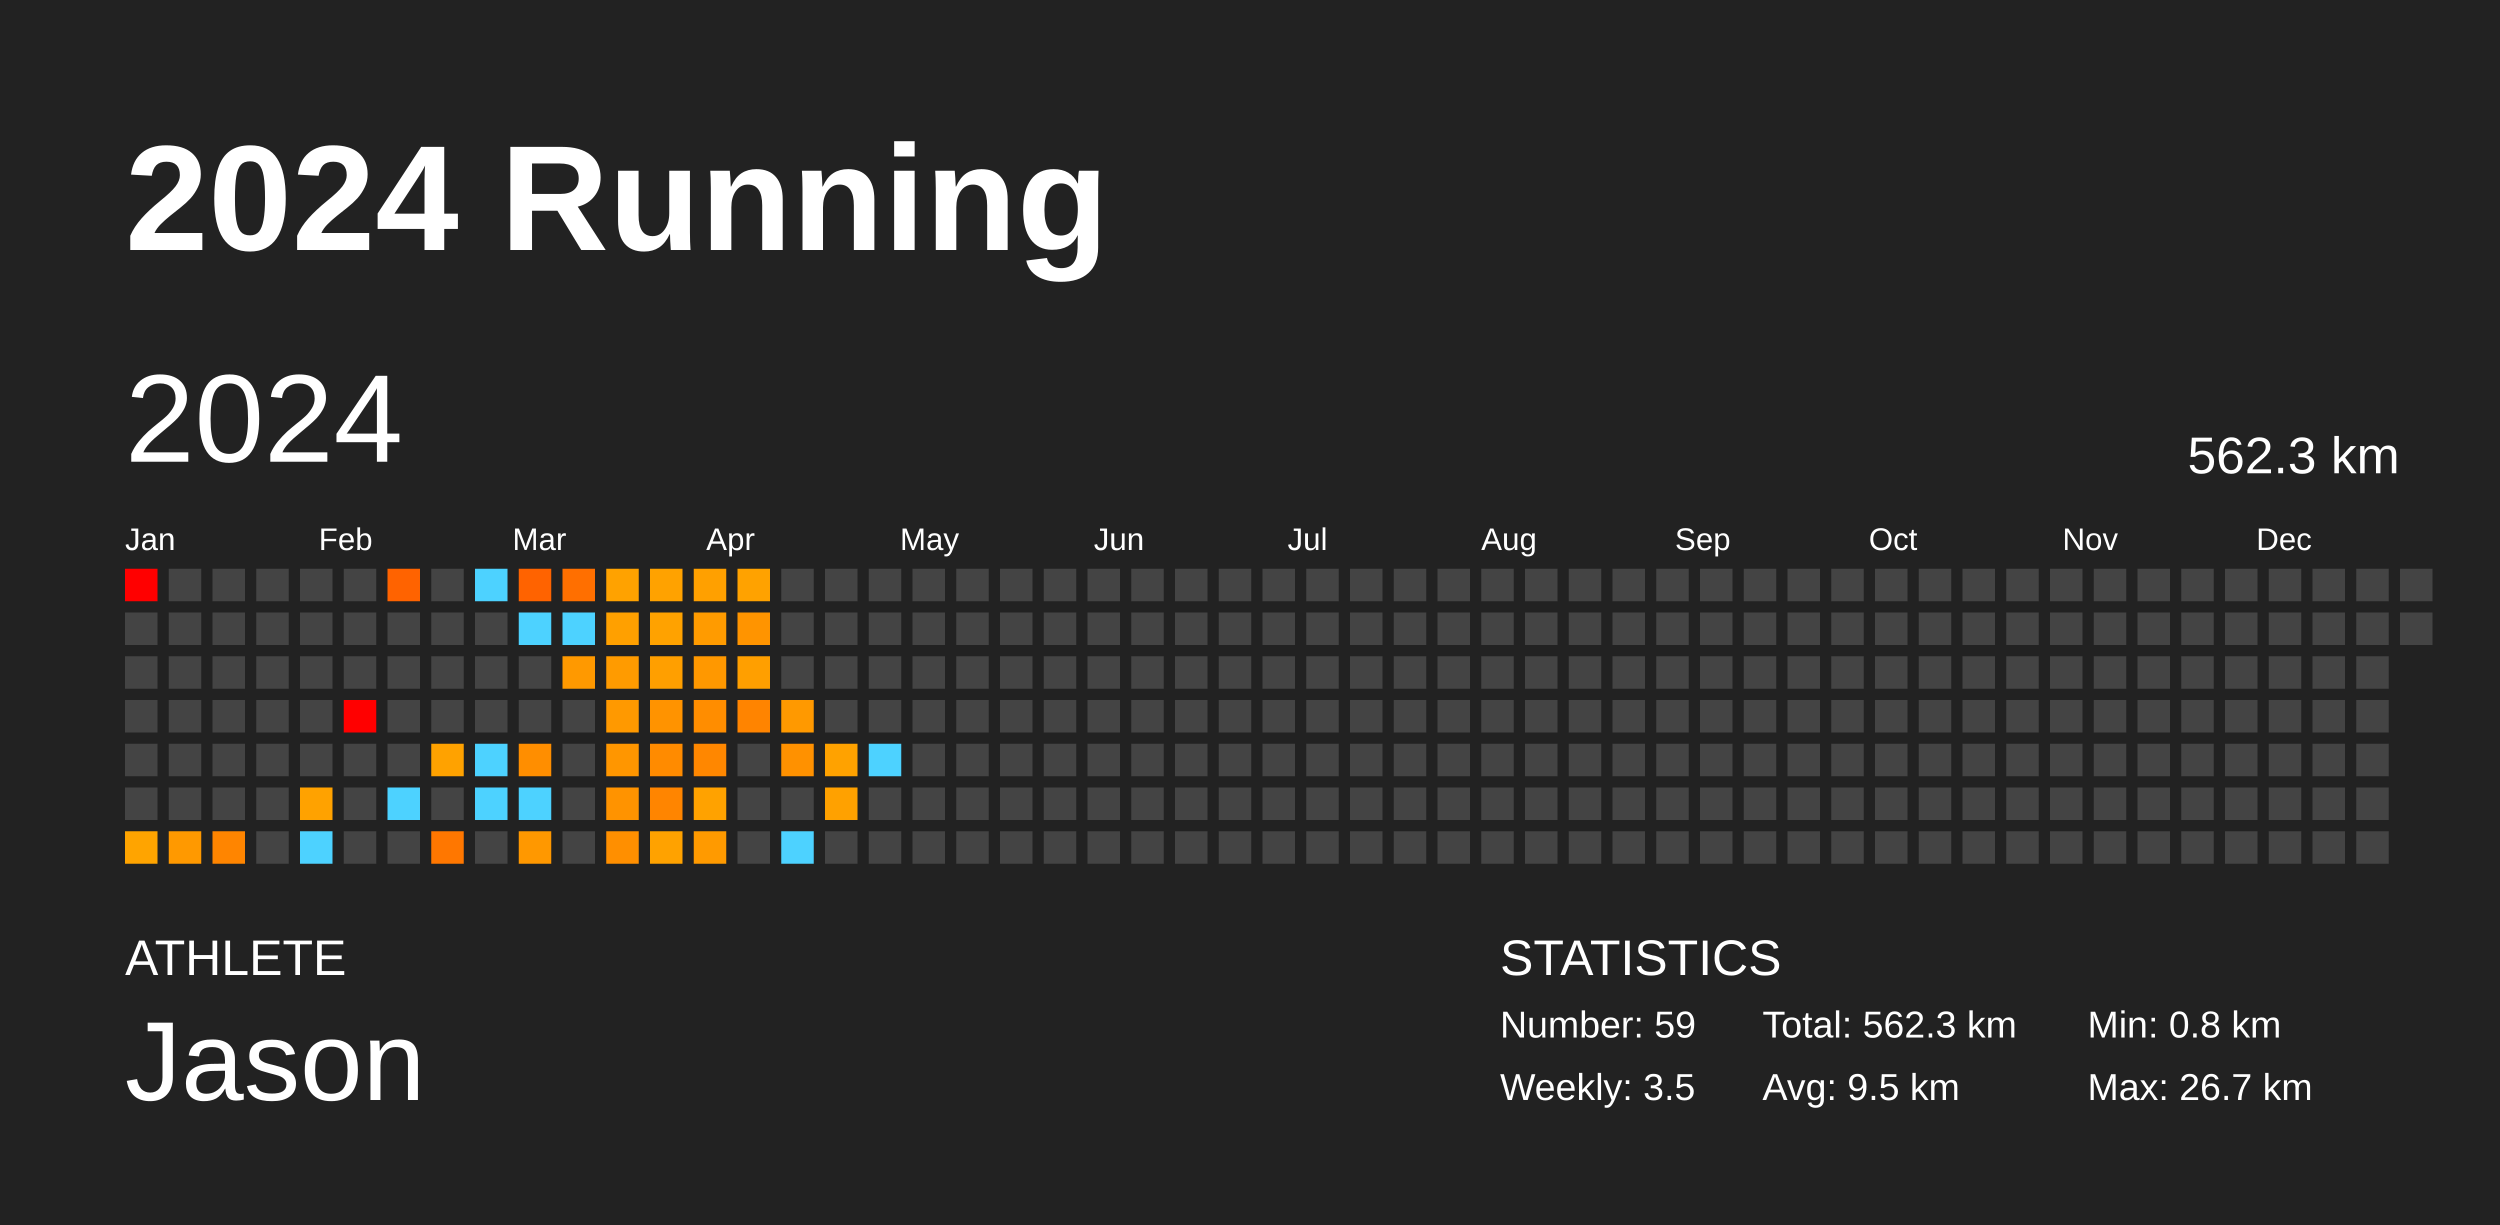
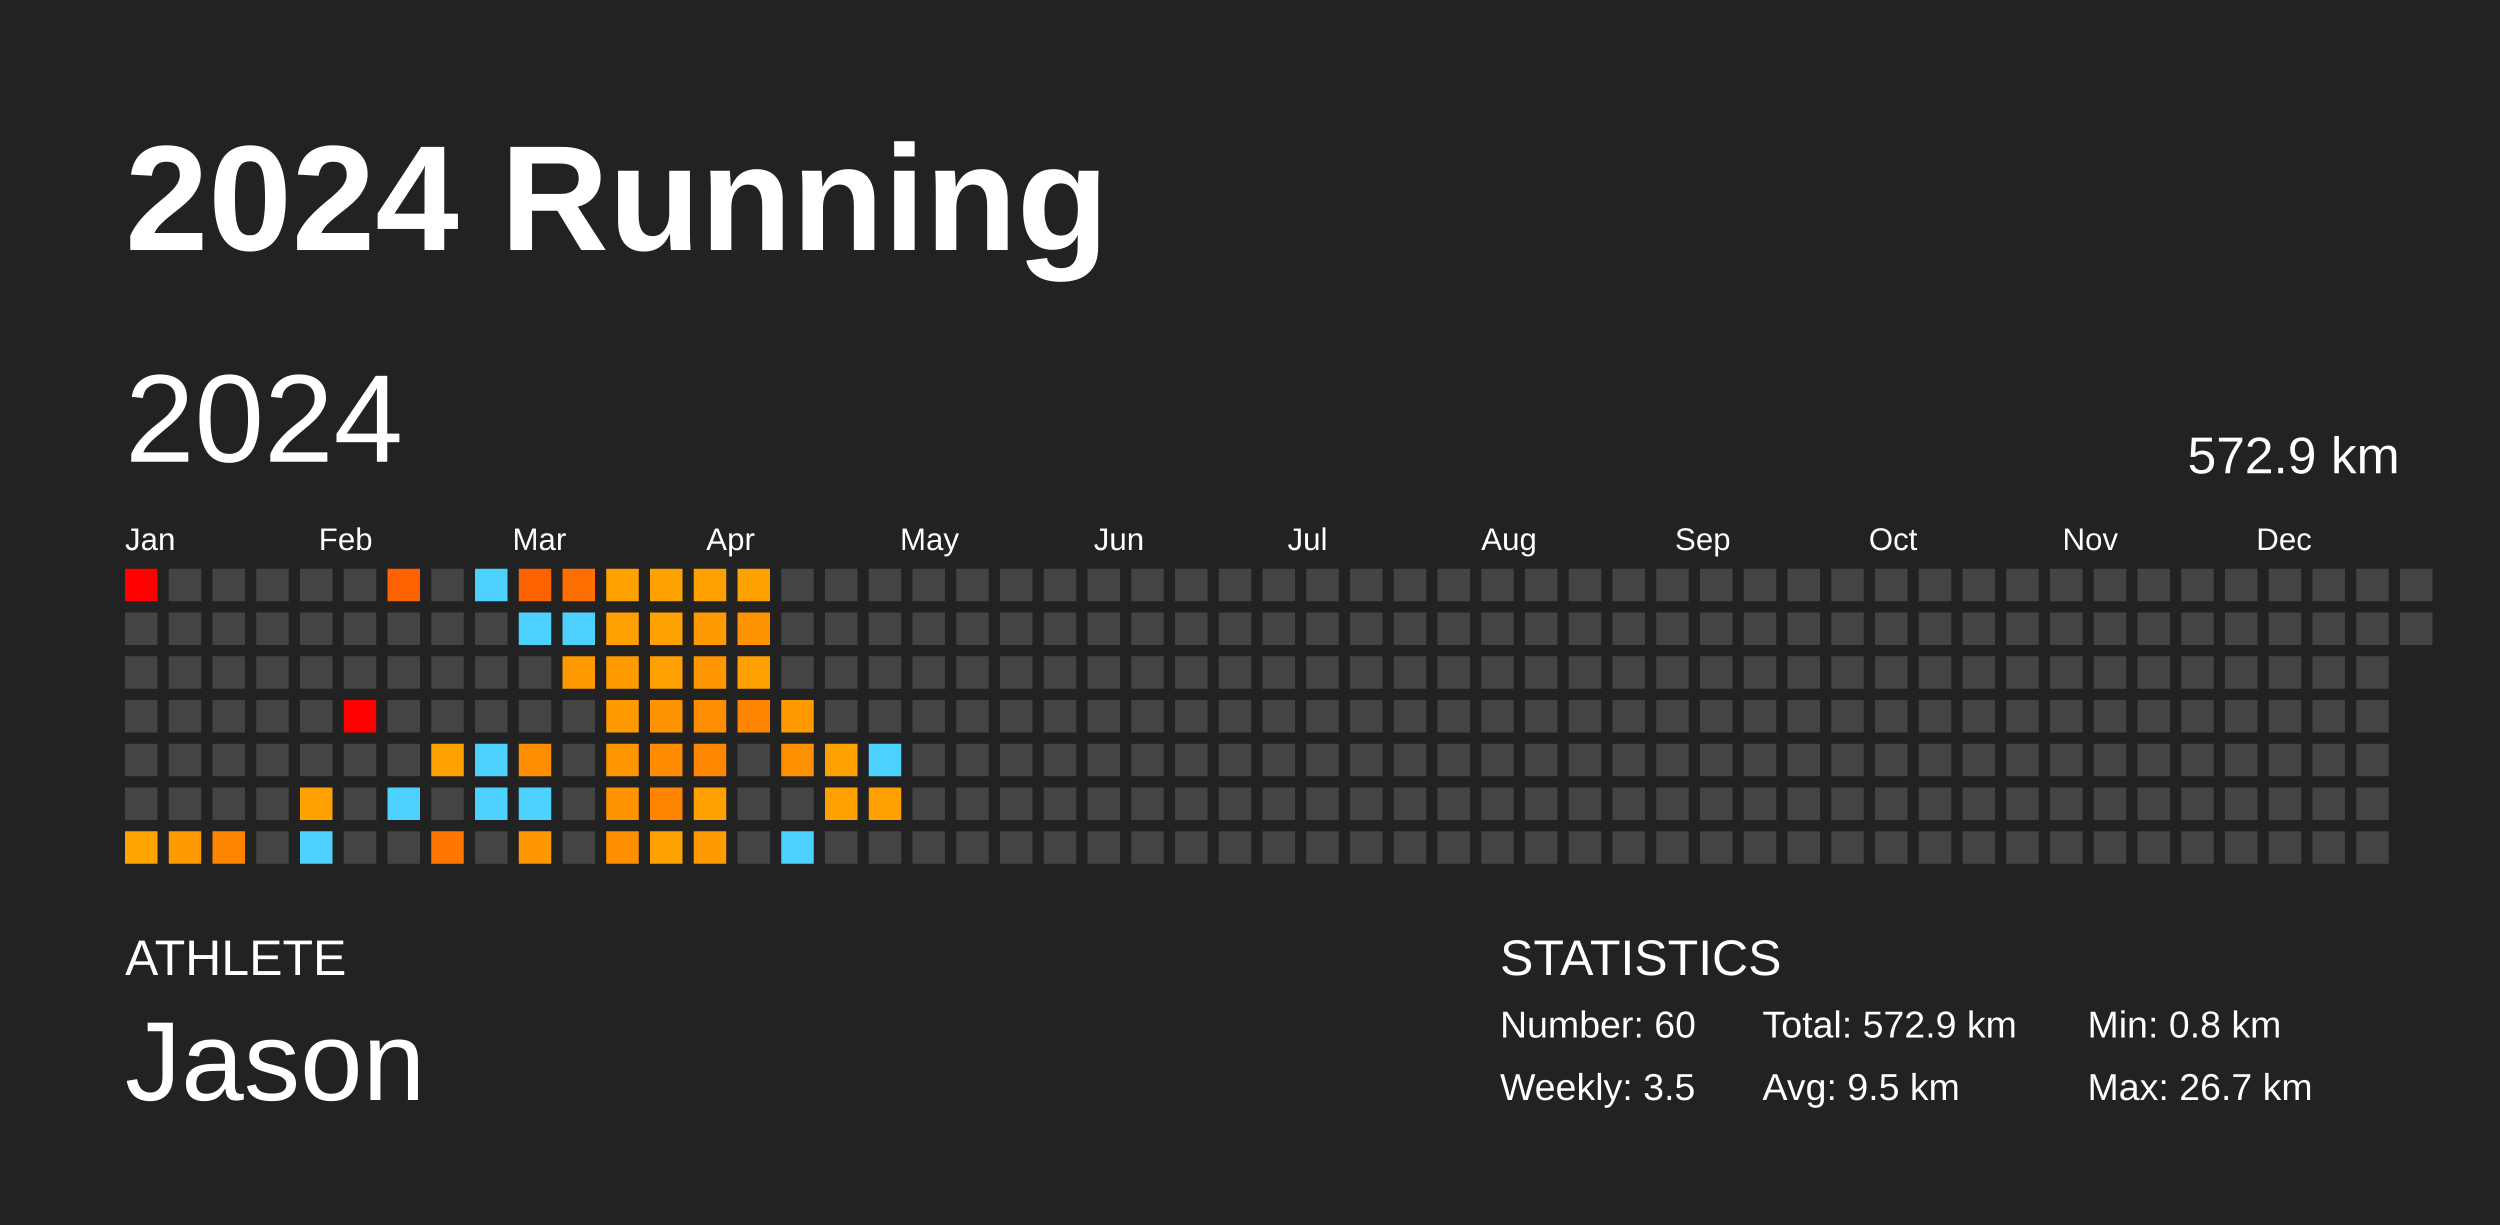
<svg xmlns="http://www.w3.org/2000/svg" baseProfile="full" height="98mm" version="1.1" viewBox="0,0,200,98" width="200mm">
  <defs />
  <rect fill="#222222" height="98" width="200" x="0" y="0" />
  <text fill="#FFFFFF" style="font-size:12px; font-family:Arial; font-weight:bold;" x="10" y="20">2024 Running</text>
  <text fill="#FFFFFF" style="font-size:4px; font-family:Arial" x="10" y="78">ATHLETE</text>
  <text fill="#FFFFFF" style="font-size:9px; font-family:Arial" x="10" y="88">Jason</text>
  <text fill="#FFFFFF" style="font-size:4px; font-family:Arial" x="120" y="78">STATISTICS</text>
-   <text fill="#FFFFFF" style="font-size:3px; font-family:Arial" x="120" y="83">Number: 59</text>
+   <text fill="#FFFFFF" style="font-size:3px; font-family:Arial" x="120" y="83">Number: 60</text>
  <text fill="#FFFFFF" style="font-size:3px; font-family:Arial" x="120" y="88">Weekly: 3.5</text>
-   <text fill="#FFFFFF" style="font-size:3px; font-family:Arial" x="141" y="83">Total: 562.3 km</text>
+   <text fill="#FFFFFF" style="font-size:3px; font-family:Arial" x="141" y="83">Total: 572.9 km</text>
  <text fill="#FFFFFF" style="font-size:3px; font-family:Arial" x="141" y="88">Avg: 9.5 km</text>
  <text fill="#FFFFFF" style="font-size:3px; font-family:Arial" x="167" y="83">Min: 0.8 km</text>
  <text fill="#FFFFFF" style="font-size:3px; font-family:Arial" x="167" y="88">Max: 26.7 km</text>
  <text dominant-baseline="hanging" fill="#FFFFFF" style="font-size:10.0px; font-family:Arial;" x="10" y="30">2024</text>
-   <text dominant-baseline="hanging" fill="#FFFFFF" style="font-size:4.125px; font-family:Arial;" x="175" y="35">562.3 km</text>
+   <text dominant-baseline="hanging" fill="#FFFFFF" style="font-size:4.125px; font-family:Arial;" x="175" y="35">572.9 km</text>
  <text fill="#FFFFFF" style="font-size:2.5px; font-family:Arial" x="10.0" y="44">Jan</text>
  <text fill="#FFFFFF" style="font-size:2.5px; font-family:Arial" x="25.5" y="44">Feb</text>
  <text fill="#FFFFFF" style="font-size:2.5px; font-family:Arial" x="41.0" y="44">Mar</text>
  <text fill="#FFFFFF" style="font-size:2.5px; font-family:Arial" x="56.5" y="44">Apr</text>
  <text fill="#FFFFFF" style="font-size:2.5px; font-family:Arial" x="72.0" y="44">May</text>
  <text fill="#FFFFFF" style="font-size:2.5px; font-family:Arial" x="87.5" y="44">Jun</text>
  <text fill="#FFFFFF" style="font-size:2.5px; font-family:Arial" x="103.0" y="44">Jul</text>
  <text fill="#FFFFFF" style="font-size:2.5px; font-family:Arial" x="118.5" y="44">Aug</text>
  <text fill="#FFFFFF" style="font-size:2.5px; font-family:Arial" x="134.0" y="44">Sep</text>
  <text fill="#FFFFFF" style="font-size:2.5px; font-family:Arial" x="149.5" y="44">Oct</text>
  <text fill="#FFFFFF" style="font-size:2.5px; font-family:Arial" x="165.0" y="44">Nov</text>
  <text fill="#FFFFFF" style="font-size:2.5px; font-family:Arial" x="180.5" y="44">Dec</text>
  <rect fill="red" height="2.6" width="2.6" x="10.0" y="45.5" />
  <rect fill="#444444" height="2.6" width="2.6" x="10.0" y="49.0" />
  <rect fill="#444444" height="2.6" width="2.6" x="10.0" y="52.5" />
  <rect fill="#444444" height="2.6" width="2.6" x="10.0" y="56.0" />
  <rect fill="#444444" height="2.6" width="2.6" x="10.0" y="59.5" />
  <rect fill="#444444" height="2.6" width="2.6" x="10.0" y="63.0" />
  <rect fill="#ffa400" height="2.6" width="2.6" x="10.0" y="66.5" />
  <rect fill="#444444" height="2.6" width="2.6" x="13.5" y="45.5" />
  <rect fill="#444444" height="2.6" width="2.6" x="13.5" y="49.0" />
  <rect fill="#444444" height="2.6" width="2.6" x="13.5" y="52.5" />
  <rect fill="#444444" height="2.6" width="2.6" x="13.5" y="56.0" />
  <rect fill="#444444" height="2.6" width="2.6" x="13.5" y="59.5" />
  <rect fill="#444444" height="2.6" width="2.6" x="13.5" y="63.0" />
  <rect fill="#ff9900" height="2.6" width="2.6" x="13.5" y="66.5" />
  <rect fill="#444444" height="2.6" width="2.6" x="17.0" y="45.5" />
  <rect fill="#444444" height="2.6" width="2.6" x="17.0" y="49.0" />
  <rect fill="#444444" height="2.6" width="2.6" x="17.0" y="52.5" />
  <rect fill="#444444" height="2.6" width="2.6" x="17.0" y="56.0" />
  <rect fill="#444444" height="2.6" width="2.6" x="17.0" y="59.5" />
  <rect fill="#444444" height="2.6" width="2.6" x="17.0" y="63.0" />
  <rect fill="#ff8500" height="2.6" width="2.6" x="17.0" y="66.5" />
  <rect fill="#444444" height="2.6" width="2.6" x="20.5" y="45.5" />
  <rect fill="#444444" height="2.6" width="2.6" x="20.5" y="49.0" />
  <rect fill="#444444" height="2.6" width="2.6" x="20.5" y="52.5" />
  <rect fill="#444444" height="2.6" width="2.6" x="20.5" y="56.0" />
  <rect fill="#444444" height="2.6" width="2.6" x="20.5" y="59.5" />
  <rect fill="#444444" height="2.6" width="2.6" x="20.5" y="63.0" />
  <rect fill="#444444" height="2.6" width="2.6" x="20.5" y="66.5" />
  <rect fill="#444444" height="2.6" width="2.6" x="24.0" y="45.5" />
  <rect fill="#444444" height="2.6" width="2.6" x="24.0" y="49.0" />
  <rect fill="#444444" height="2.6" width="2.6" x="24.0" y="52.5" />
  <rect fill="#444444" height="2.6" width="2.6" x="24.0" y="56.0" />
  <rect fill="#444444" height="2.6" width="2.6" x="24.0" y="59.5" />
  <rect fill="#ffa200" height="2.6" width="2.6" x="24.0" y="63.0" />
  <rect fill="#4dd2ff" height="2.6" width="2.6" x="24.0" y="66.5" />
  <rect fill="#444444" height="2.6" width="2.6" x="27.5" y="45.5" />
  <rect fill="#444444" height="2.6" width="2.6" x="27.5" y="49.0" />
  <rect fill="#444444" height="2.6" width="2.6" x="27.5" y="52.5" />
  <rect fill="red" height="2.6" width="2.6" x="27.5" y="56.0" />
  <rect fill="#444444" height="2.6" width="2.6" x="27.5" y="59.5" />
  <rect fill="#444444" height="2.6" width="2.6" x="27.5" y="63.0" />
  <rect fill="#444444" height="2.6" width="2.6" x="27.5" y="66.5" />
  <rect fill="#ff6300" height="2.6" width="2.6" x="31.0" y="45.5" />
  <rect fill="#444444" height="2.6" width="2.6" x="31.0" y="49.0" />
  <rect fill="#444444" height="2.6" width="2.6" x="31.0" y="52.5" />
  <rect fill="#444444" height="2.6" width="2.6" x="31.0" y="56.0" />
  <rect fill="#444444" height="2.6" width="2.6" x="31.0" y="59.5" />
  <rect fill="#4dd2ff" height="2.6" width="2.6" x="31.0" y="63.0" />
  <rect fill="#444444" height="2.6" width="2.6" x="31.0" y="66.5" />
  <rect fill="#444444" height="2.6" width="2.6" x="34.5" y="45.5" />
  <rect fill="#444444" height="2.6" width="2.6" x="34.5" y="49.0" />
  <rect fill="#444444" height="2.6" width="2.6" x="34.5" y="52.5" />
  <rect fill="#444444" height="2.6" width="2.6" x="34.5" y="56.0" />
  <rect fill="#ffa200" height="2.6" width="2.6" x="34.5" y="59.5" />
  <rect fill="#444444" height="2.6" width="2.6" x="34.5" y="63.0" />
  <rect fill="#ff7700" height="2.6" width="2.6" x="34.5" y="66.5" />
  <rect fill="#4dd2ff" height="2.6" width="2.6" x="38.0" y="45.5" />
  <rect fill="#444444" height="2.6" width="2.6" x="38.0" y="49.0" />
  <rect fill="#444444" height="2.6" width="2.6" x="38.0" y="52.5" />
  <rect fill="#444444" height="2.6" width="2.6" x="38.0" y="56.0" />
  <rect fill="#4dd2ff" height="2.6" width="2.6" x="38.0" y="59.5" />
  <rect fill="#4dd2ff" height="2.6" width="2.6" x="38.0" y="63.0" />
  <rect fill="#444444" height="2.6" width="2.6" x="38.0" y="66.5" />
  <rect fill="#ff6300" height="2.6" width="2.6" x="41.5" y="45.5" />
  <rect fill="#4dd2ff" height="2.6" width="2.6" x="41.5" y="49.0" />
  <rect fill="#444444" height="2.6" width="2.6" x="41.5" y="52.5" />
  <rect fill="#444444" height="2.6" width="2.6" x="41.5" y="56.0" />
  <rect fill="#ff8e00" height="2.6" width="2.6" x="41.5" y="59.5" />
  <rect fill="#4dd2ff" height="2.6" width="2.6" x="41.5" y="63.0" />
  <rect fill="#ff9800" height="2.6" width="2.6" x="41.5" y="66.5" />
  <rect fill="#ff6f00" height="2.6" width="2.6" x="45.0" y="45.5" />
  <rect fill="#4dd2ff" height="2.6" width="2.6" x="45.0" y="49.0" />
  <rect fill="#ff9900" height="2.6" width="2.6" x="45.0" y="52.5" />
  <rect fill="#444444" height="2.6" width="2.6" x="45.0" y="56.0" />
  <rect fill="#444444" height="2.6" width="2.6" x="45.0" y="59.5" />
  <rect fill="#444444" height="2.6" width="2.6" x="45.0" y="63.0" />
  <rect fill="#444444" height="2.6" width="2.6" x="45.0" y="66.5" />
  <rect fill="#ffa200" height="2.6" width="2.6" x="48.5" y="45.5" />
  <rect fill="#ffa000" height="2.6" width="2.6" x="48.5" y="49.0" />
  <rect fill="#ff9b00" height="2.6" width="2.6" x="48.5" y="52.5" />
  <rect fill="#ff9900" height="2.6" width="2.6" x="48.5" y="56.0" />
  <rect fill="#ff9600" height="2.6" width="2.6" x="48.5" y="59.5" />
  <rect fill="#ff9300" height="2.6" width="2.6" x="48.5" y="63.0" />
  <rect fill="#ff8f00" height="2.6" width="2.6" x="48.5" y="66.5" />
  <rect fill="#ffa200" height="2.6" width="2.6" x="52.0" y="45.5" />
  <rect fill="#ffa200" height="2.6" width="2.6" x="52.0" y="49.0" />
  <rect fill="#ff9f00" height="2.6" width="2.6" x="52.0" y="52.5" />
  <rect fill="#ff9300" height="2.6" width="2.6" x="52.0" y="56.0" />
  <rect fill="#ff8b00" height="2.6" width="2.6" x="52.0" y="59.5" />
  <rect fill="#ff8500" height="2.6" width="2.6" x="52.0" y="63.0" />
  <rect fill="#ffa200" height="2.6" width="2.6" x="52.0" y="66.5" />
  <rect fill="#ffa000" height="2.6" width="2.6" x="55.5" y="45.5" />
  <rect fill="#ff9b00" height="2.6" width="2.6" x="55.5" y="49.0" />
  <rect fill="#ff9800" height="2.6" width="2.6" x="55.5" y="52.5" />
  <rect fill="#ff8d00" height="2.6" width="2.6" x="55.5" y="56.0" />
  <rect fill="#ff8700" height="2.6" width="2.6" x="55.5" y="59.5" />
  <rect fill="#ffa200" height="2.6" width="2.6" x="55.5" y="63.0" />
  <rect fill="#ff9a00" height="2.6" width="2.6" x="55.5" y="66.5" />
  <rect fill="#ffa200" height="2.6" width="2.6" x="59.0" y="45.5" />
  <rect fill="#ff9400" height="2.6" width="2.6" x="59.0" y="49.0" />
  <rect fill="#ff9f00" height="2.6" width="2.6" x="59.0" y="52.5" />
  <rect fill="#ff8400" height="2.6" width="2.6" x="59.0" y="56.0" />
  <rect fill="#444444" height="2.6" width="2.6" x="59.0" y="59.5" />
  <rect fill="#444444" height="2.6" width="2.6" x="59.0" y="63.0" />
  <rect fill="#444444" height="2.6" width="2.6" x="59.0" y="66.5" />
  <rect fill="#444444" height="2.6" width="2.6" x="62.5" y="45.5" />
  <rect fill="#444444" height="2.6" width="2.6" x="62.5" y="49.0" />
  <rect fill="#444444" height="2.6" width="2.6" x="62.5" y="52.5" />
  <rect fill="#ff9900" height="2.6" width="2.6" x="62.5" y="56.0" />
  <rect fill="#ff9100" height="2.6" width="2.6" x="62.5" y="59.5" />
  <rect fill="#444444" height="2.6" width="2.6" x="62.5" y="63.0" />
  <rect fill="#4dd2ff" height="2.6" width="2.6" x="62.5" y="66.5" />
  <rect fill="#444444" height="2.6" width="2.6" x="66.0" y="45.5" />
  <rect fill="#444444" height="2.6" width="2.6" x="66.0" y="49.0" />
  <rect fill="#444444" height="2.6" width="2.6" x="66.0" y="52.5" />
  <rect fill="#444444" height="2.6" width="2.6" x="66.0" y="56.0" />
  <rect fill="#ffa200" height="2.6" width="2.6" x="66.0" y="59.5" />
  <rect fill="#ffa100" height="2.6" width="2.6" x="66.0" y="63.0" />
  <rect fill="#444444" height="2.6" width="2.6" x="66.0" y="66.5" />
  <rect fill="#444444" height="2.6" width="2.6" x="69.5" y="45.5" />
  <rect fill="#444444" height="2.6" width="2.6" x="69.5" y="49.0" />
  <rect fill="#444444" height="2.6" width="2.6" x="69.5" y="52.5" />
  <rect fill="#444444" height="2.6" width="2.6" x="69.5" y="56.0" />
  <rect fill="#4dd2ff" height="2.6" width="2.6" x="69.5" y="59.5" />
-   <rect fill="#444444" height="2.6" width="2.6" x="69.5" y="63.0" />
+   <rect fill="#ff9f00" height="2.6" width="2.6" x="69.5" y="63.0" />
  <rect fill="#444444" height="2.6" width="2.6" x="69.5" y="66.5" />
  <rect fill="#444444" height="2.6" width="2.6" x="73.0" y="45.5" />
  <rect fill="#444444" height="2.6" width="2.6" x="73.0" y="49.0" />
  <rect fill="#444444" height="2.6" width="2.6" x="73.0" y="52.5" />
  <rect fill="#444444" height="2.6" width="2.6" x="73.0" y="56.0" />
  <rect fill="#444444" height="2.6" width="2.6" x="73.0" y="59.5" />
  <rect fill="#444444" height="2.6" width="2.6" x="73.0" y="63.0" />
  <rect fill="#444444" height="2.6" width="2.6" x="73.0" y="66.5" />
  <rect fill="#444444" height="2.6" width="2.6" x="76.5" y="45.5" />
  <rect fill="#444444" height="2.6" width="2.6" x="76.5" y="49.0" />
  <rect fill="#444444" height="2.6" width="2.6" x="76.5" y="52.5" />
  <rect fill="#444444" height="2.6" width="2.6" x="76.5" y="56.0" />
  <rect fill="#444444" height="2.6" width="2.6" x="76.5" y="59.5" />
  <rect fill="#444444" height="2.6" width="2.6" x="76.5" y="63.0" />
  <rect fill="#444444" height="2.6" width="2.6" x="76.5" y="66.5" />
  <rect fill="#444444" height="2.6" width="2.6" x="80.0" y="45.5" />
  <rect fill="#444444" height="2.6" width="2.6" x="80.0" y="49.0" />
  <rect fill="#444444" height="2.6" width="2.6" x="80.0" y="52.5" />
  <rect fill="#444444" height="2.6" width="2.6" x="80.0" y="56.0" />
  <rect fill="#444444" height="2.6" width="2.6" x="80.0" y="59.5" />
  <rect fill="#444444" height="2.6" width="2.6" x="80.0" y="63.0" />
  <rect fill="#444444" height="2.6" width="2.6" x="80.0" y="66.5" />
  <rect fill="#444444" height="2.6" width="2.6" x="83.5" y="45.5" />
  <rect fill="#444444" height="2.6" width="2.6" x="83.5" y="49.0" />
  <rect fill="#444444" height="2.6" width="2.6" x="83.5" y="52.5" />
  <rect fill="#444444" height="2.6" width="2.6" x="83.5" y="56.0" />
  <rect fill="#444444" height="2.6" width="2.6" x="83.5" y="59.5" />
  <rect fill="#444444" height="2.6" width="2.6" x="83.5" y="63.0" />
  <rect fill="#444444" height="2.6" width="2.6" x="83.5" y="66.5" />
  <rect fill="#444444" height="2.6" width="2.6" x="87.0" y="45.5" />
  <rect fill="#444444" height="2.6" width="2.6" x="87.0" y="49.0" />
  <rect fill="#444444" height="2.6" width="2.6" x="87.0" y="52.5" />
  <rect fill="#444444" height="2.6" width="2.6" x="87.0" y="56.0" />
  <rect fill="#444444" height="2.6" width="2.6" x="87.0" y="59.5" />
  <rect fill="#444444" height="2.6" width="2.6" x="87.0" y="63.0" />
  <rect fill="#444444" height="2.6" width="2.6" x="87.0" y="66.5" />
  <rect fill="#444444" height="2.6" width="2.6" x="90.5" y="45.5" />
  <rect fill="#444444" height="2.6" width="2.6" x="90.5" y="49.0" />
  <rect fill="#444444" height="2.6" width="2.6" x="90.5" y="52.5" />
  <rect fill="#444444" height="2.6" width="2.6" x="90.5" y="56.0" />
  <rect fill="#444444" height="2.6" width="2.6" x="90.5" y="59.5" />
  <rect fill="#444444" height="2.6" width="2.6" x="90.5" y="63.0" />
  <rect fill="#444444" height="2.6" width="2.6" x="90.5" y="66.5" />
  <rect fill="#444444" height="2.6" width="2.6" x="94.0" y="45.5" />
  <rect fill="#444444" height="2.6" width="2.6" x="94.0" y="49.0" />
  <rect fill="#444444" height="2.6" width="2.6" x="94.0" y="52.5" />
  <rect fill="#444444" height="2.6" width="2.6" x="94.0" y="56.0" />
  <rect fill="#444444" height="2.6" width="2.6" x="94.0" y="59.5" />
  <rect fill="#444444" height="2.6" width="2.6" x="94.0" y="63.0" />
  <rect fill="#444444" height="2.6" width="2.6" x="94.0" y="66.5" />
  <rect fill="#444444" height="2.6" width="2.6" x="97.5" y="45.5" />
  <rect fill="#444444" height="2.6" width="2.6" x="97.5" y="49.0" />
  <rect fill="#444444" height="2.6" width="2.6" x="97.5" y="52.5" />
  <rect fill="#444444" height="2.6" width="2.6" x="97.5" y="56.0" />
  <rect fill="#444444" height="2.6" width="2.6" x="97.5" y="59.5" />
  <rect fill="#444444" height="2.6" width="2.6" x="97.5" y="63.0" />
  <rect fill="#444444" height="2.6" width="2.6" x="97.5" y="66.5" />
  <rect fill="#444444" height="2.6" width="2.6" x="101.0" y="45.5" />
  <rect fill="#444444" height="2.6" width="2.6" x="101.0" y="49.0" />
  <rect fill="#444444" height="2.6" width="2.6" x="101.0" y="52.5" />
  <rect fill="#444444" height="2.6" width="2.6" x="101.0" y="56.0" />
  <rect fill="#444444" height="2.6" width="2.6" x="101.0" y="59.5" />
  <rect fill="#444444" height="2.6" width="2.6" x="101.0" y="63.0" />
  <rect fill="#444444" height="2.6" width="2.6" x="101.0" y="66.5" />
  <rect fill="#444444" height="2.6" width="2.6" x="104.5" y="45.5" />
  <rect fill="#444444" height="2.6" width="2.6" x="104.5" y="49.0" />
  <rect fill="#444444" height="2.6" width="2.6" x="104.5" y="52.5" />
  <rect fill="#444444" height="2.6" width="2.6" x="104.5" y="56.0" />
  <rect fill="#444444" height="2.6" width="2.6" x="104.5" y="59.5" />
  <rect fill="#444444" height="2.6" width="2.6" x="104.5" y="63.0" />
  <rect fill="#444444" height="2.6" width="2.6" x="104.5" y="66.5" />
  <rect fill="#444444" height="2.6" width="2.6" x="108.0" y="45.5" />
  <rect fill="#444444" height="2.6" width="2.6" x="108.0" y="49.0" />
  <rect fill="#444444" height="2.6" width="2.6" x="108.0" y="52.5" />
  <rect fill="#444444" height="2.6" width="2.6" x="108.0" y="56.0" />
  <rect fill="#444444" height="2.6" width="2.6" x="108.0" y="59.5" />
  <rect fill="#444444" height="2.6" width="2.6" x="108.0" y="63.0" />
  <rect fill="#444444" height="2.6" width="2.6" x="108.0" y="66.5" />
  <rect fill="#444444" height="2.6" width="2.6" x="111.5" y="45.5" />
  <rect fill="#444444" height="2.6" width="2.6" x="111.5" y="49.0" />
  <rect fill="#444444" height="2.6" width="2.6" x="111.5" y="52.5" />
  <rect fill="#444444" height="2.6" width="2.6" x="111.5" y="56.0" />
  <rect fill="#444444" height="2.6" width="2.6" x="111.5" y="59.5" />
  <rect fill="#444444" height="2.6" width="2.6" x="111.5" y="63.0" />
  <rect fill="#444444" height="2.6" width="2.6" x="111.5" y="66.5" />
  <rect fill="#444444" height="2.6" width="2.6" x="115.0" y="45.5" />
  <rect fill="#444444" height="2.6" width="2.6" x="115.0" y="49.0" />
  <rect fill="#444444" height="2.6" width="2.6" x="115.0" y="52.5" />
  <rect fill="#444444" height="2.6" width="2.6" x="115.0" y="56.0" />
  <rect fill="#444444" height="2.6" width="2.6" x="115.0" y="59.5" />
  <rect fill="#444444" height="2.6" width="2.6" x="115.0" y="63.0" />
  <rect fill="#444444" height="2.6" width="2.6" x="115.0" y="66.5" />
  <rect fill="#444444" height="2.6" width="2.6" x="118.5" y="45.5" />
  <rect fill="#444444" height="2.6" width="2.6" x="118.5" y="49.0" />
  <rect fill="#444444" height="2.6" width="2.6" x="118.5" y="52.5" />
  <rect fill="#444444" height="2.6" width="2.6" x="118.5" y="56.0" />
  <rect fill="#444444" height="2.6" width="2.6" x="118.5" y="59.5" />
  <rect fill="#444444" height="2.6" width="2.6" x="118.5" y="63.0" />
  <rect fill="#444444" height="2.6" width="2.6" x="118.5" y="66.5" />
  <rect fill="#444444" height="2.6" width="2.6" x="122.0" y="45.5" />
  <rect fill="#444444" height="2.6" width="2.6" x="122.0" y="49.0" />
  <rect fill="#444444" height="2.6" width="2.6" x="122.0" y="52.5" />
  <rect fill="#444444" height="2.6" width="2.6" x="122.0" y="56.0" />
  <rect fill="#444444" height="2.6" width="2.6" x="122.0" y="59.5" />
  <rect fill="#444444" height="2.6" width="2.6" x="122.0" y="63.0" />
  <rect fill="#444444" height="2.6" width="2.6" x="122.0" y="66.5" />
  <rect fill="#444444" height="2.6" width="2.6" x="125.5" y="45.5" />
  <rect fill="#444444" height="2.6" width="2.6" x="125.5" y="49.0" />
  <rect fill="#444444" height="2.6" width="2.6" x="125.5" y="52.5" />
  <rect fill="#444444" height="2.6" width="2.6" x="125.5" y="56.0" />
  <rect fill="#444444" height="2.6" width="2.6" x="125.5" y="59.5" />
  <rect fill="#444444" height="2.6" width="2.6" x="125.5" y="63.0" />
  <rect fill="#444444" height="2.6" width="2.6" x="125.5" y="66.5" />
  <rect fill="#444444" height="2.6" width="2.6" x="129.0" y="45.5" />
  <rect fill="#444444" height="2.6" width="2.6" x="129.0" y="49.0" />
  <rect fill="#444444" height="2.6" width="2.6" x="129.0" y="52.5" />
  <rect fill="#444444" height="2.6" width="2.6" x="129.0" y="56.0" />
  <rect fill="#444444" height="2.6" width="2.6" x="129.0" y="59.5" />
  <rect fill="#444444" height="2.6" width="2.6" x="129.0" y="63.0" />
  <rect fill="#444444" height="2.6" width="2.6" x="129.0" y="66.5" />
  <rect fill="#444444" height="2.6" width="2.6" x="132.5" y="45.5" />
  <rect fill="#444444" height="2.6" width="2.6" x="132.5" y="49.0" />
  <rect fill="#444444" height="2.6" width="2.6" x="132.5" y="52.5" />
  <rect fill="#444444" height="2.6" width="2.6" x="132.5" y="56.0" />
  <rect fill="#444444" height="2.6" width="2.6" x="132.5" y="59.5" />
  <rect fill="#444444" height="2.6" width="2.6" x="132.5" y="63.0" />
  <rect fill="#444444" height="2.6" width="2.6" x="132.5" y="66.5" />
  <rect fill="#444444" height="2.6" width="2.6" x="136.0" y="45.5" />
  <rect fill="#444444" height="2.6" width="2.6" x="136.0" y="49.0" />
  <rect fill="#444444" height="2.6" width="2.6" x="136.0" y="52.5" />
  <rect fill="#444444" height="2.6" width="2.6" x="136.0" y="56.0" />
  <rect fill="#444444" height="2.6" width="2.6" x="136.0" y="59.5" />
  <rect fill="#444444" height="2.6" width="2.6" x="136.0" y="63.0" />
  <rect fill="#444444" height="2.6" width="2.6" x="136.0" y="66.5" />
  <rect fill="#444444" height="2.6" width="2.6" x="139.5" y="45.5" />
  <rect fill="#444444" height="2.6" width="2.6" x="139.5" y="49.0" />
  <rect fill="#444444" height="2.6" width="2.6" x="139.5" y="52.5" />
  <rect fill="#444444" height="2.6" width="2.6" x="139.5" y="56.0" />
  <rect fill="#444444" height="2.6" width="2.6" x="139.5" y="59.5" />
  <rect fill="#444444" height="2.6" width="2.6" x="139.5" y="63.0" />
  <rect fill="#444444" height="2.6" width="2.6" x="139.5" y="66.5" />
  <rect fill="#444444" height="2.6" width="2.6" x="143.0" y="45.5" />
  <rect fill="#444444" height="2.6" width="2.6" x="143.0" y="49.0" />
  <rect fill="#444444" height="2.6" width="2.6" x="143.0" y="52.5" />
  <rect fill="#444444" height="2.6" width="2.6" x="143.0" y="56.0" />
  <rect fill="#444444" height="2.6" width="2.6" x="143.0" y="59.5" />
  <rect fill="#444444" height="2.6" width="2.6" x="143.0" y="63.0" />
  <rect fill="#444444" height="2.6" width="2.6" x="143.0" y="66.5" />
  <rect fill="#444444" height="2.6" width="2.6" x="146.5" y="45.5" />
  <rect fill="#444444" height="2.6" width="2.6" x="146.5" y="49.0" />
  <rect fill="#444444" height="2.6" width="2.6" x="146.5" y="52.5" />
  <rect fill="#444444" height="2.6" width="2.6" x="146.5" y="56.0" />
  <rect fill="#444444" height="2.6" width="2.6" x="146.5" y="59.5" />
  <rect fill="#444444" height="2.6" width="2.6" x="146.5" y="63.0" />
  <rect fill="#444444" height="2.6" width="2.6" x="146.5" y="66.5" />
  <rect fill="#444444" height="2.6" width="2.6" x="150.0" y="45.5" />
  <rect fill="#444444" height="2.6" width="2.6" x="150.0" y="49.0" />
  <rect fill="#444444" height="2.6" width="2.6" x="150.0" y="52.5" />
  <rect fill="#444444" height="2.6" width="2.6" x="150.0" y="56.0" />
  <rect fill="#444444" height="2.6" width="2.6" x="150.0" y="59.5" />
  <rect fill="#444444" height="2.6" width="2.6" x="150.0" y="63.0" />
  <rect fill="#444444" height="2.6" width="2.6" x="150.0" y="66.5" />
  <rect fill="#444444" height="2.6" width="2.6" x="153.5" y="45.5" />
  <rect fill="#444444" height="2.6" width="2.6" x="153.5" y="49.0" />
  <rect fill="#444444" height="2.6" width="2.6" x="153.5" y="52.5" />
  <rect fill="#444444" height="2.6" width="2.6" x="153.5" y="56.0" />
  <rect fill="#444444" height="2.6" width="2.6" x="153.5" y="59.5" />
  <rect fill="#444444" height="2.6" width="2.6" x="153.5" y="63.0" />
  <rect fill="#444444" height="2.6" width="2.6" x="153.5" y="66.5" />
  <rect fill="#444444" height="2.6" width="2.6" x="157.0" y="45.5" />
  <rect fill="#444444" height="2.6" width="2.6" x="157.0" y="49.0" />
  <rect fill="#444444" height="2.6" width="2.6" x="157.0" y="52.5" />
  <rect fill="#444444" height="2.6" width="2.6" x="157.0" y="56.0" />
  <rect fill="#444444" height="2.6" width="2.6" x="157.0" y="59.5" />
  <rect fill="#444444" height="2.6" width="2.6" x="157.0" y="63.0" />
  <rect fill="#444444" height="2.6" width="2.6" x="157.0" y="66.5" />
  <rect fill="#444444" height="2.6" width="2.6" x="160.5" y="45.5" />
  <rect fill="#444444" height="2.6" width="2.6" x="160.5" y="49.0" />
  <rect fill="#444444" height="2.6" width="2.6" x="160.5" y="52.5" />
  <rect fill="#444444" height="2.6" width="2.6" x="160.5" y="56.0" />
  <rect fill="#444444" height="2.6" width="2.6" x="160.5" y="59.5" />
  <rect fill="#444444" height="2.6" width="2.6" x="160.5" y="63.0" />
  <rect fill="#444444" height="2.6" width="2.6" x="160.5" y="66.5" />
  <rect fill="#444444" height="2.6" width="2.6" x="164.0" y="45.5" />
  <rect fill="#444444" height="2.6" width="2.6" x="164.0" y="49.0" />
  <rect fill="#444444" height="2.6" width="2.6" x="164.0" y="52.5" />
  <rect fill="#444444" height="2.6" width="2.6" x="164.0" y="56.0" />
  <rect fill="#444444" height="2.6" width="2.6" x="164.0" y="59.5" />
  <rect fill="#444444" height="2.6" width="2.6" x="164.0" y="63.0" />
  <rect fill="#444444" height="2.6" width="2.6" x="164.0" y="66.5" />
  <rect fill="#444444" height="2.6" width="2.6" x="167.5" y="45.5" />
  <rect fill="#444444" height="2.6" width="2.6" x="167.5" y="49.0" />
  <rect fill="#444444" height="2.6" width="2.6" x="167.5" y="52.5" />
  <rect fill="#444444" height="2.6" width="2.6" x="167.5" y="56.0" />
  <rect fill="#444444" height="2.6" width="2.6" x="167.5" y="59.5" />
  <rect fill="#444444" height="2.6" width="2.6" x="167.5" y="63.0" />
  <rect fill="#444444" height="2.6" width="2.6" x="167.5" y="66.5" />
  <rect fill="#444444" height="2.6" width="2.6" x="171.0" y="45.5" />
  <rect fill="#444444" height="2.6" width="2.6" x="171.0" y="49.0" />
  <rect fill="#444444" height="2.6" width="2.6" x="171.0" y="52.5" />
  <rect fill="#444444" height="2.6" width="2.6" x="171.0" y="56.0" />
  <rect fill="#444444" height="2.6" width="2.6" x="171.0" y="59.5" />
  <rect fill="#444444" height="2.6" width="2.6" x="171.0" y="63.0" />
  <rect fill="#444444" height="2.6" width="2.6" x="171.0" y="66.5" />
  <rect fill="#444444" height="2.6" width="2.6" x="174.5" y="45.5" />
  <rect fill="#444444" height="2.6" width="2.6" x="174.5" y="49.0" />
  <rect fill="#444444" height="2.6" width="2.6" x="174.5" y="52.5" />
  <rect fill="#444444" height="2.6" width="2.6" x="174.5" y="56.0" />
  <rect fill="#444444" height="2.6" width="2.6" x="174.5" y="59.5" />
  <rect fill="#444444" height="2.6" width="2.6" x="174.5" y="63.0" />
  <rect fill="#444444" height="2.6" width="2.6" x="174.5" y="66.5" />
  <rect fill="#444444" height="2.6" width="2.6" x="178.0" y="45.5" />
  <rect fill="#444444" height="2.6" width="2.6" x="178.0" y="49.0" />
  <rect fill="#444444" height="2.6" width="2.6" x="178.0" y="52.5" />
  <rect fill="#444444" height="2.6" width="2.6" x="178.0" y="56.0" />
  <rect fill="#444444" height="2.6" width="2.6" x="178.0" y="59.5" />
  <rect fill="#444444" height="2.6" width="2.6" x="178.0" y="63.0" />
  <rect fill="#444444" height="2.6" width="2.6" x="178.0" y="66.5" />
  <rect fill="#444444" height="2.6" width="2.6" x="181.5" y="45.5" />
  <rect fill="#444444" height="2.6" width="2.6" x="181.5" y="49.0" />
  <rect fill="#444444" height="2.6" width="2.6" x="181.5" y="52.5" />
  <rect fill="#444444" height="2.6" width="2.6" x="181.5" y="56.0" />
  <rect fill="#444444" height="2.6" width="2.6" x="181.5" y="59.5" />
  <rect fill="#444444" height="2.6" width="2.6" x="181.5" y="63.0" />
  <rect fill="#444444" height="2.6" width="2.6" x="181.5" y="66.5" />
  <rect fill="#444444" height="2.6" width="2.6" x="185.0" y="45.5" />
  <rect fill="#444444" height="2.6" width="2.6" x="185.0" y="49.0" />
  <rect fill="#444444" height="2.6" width="2.6" x="185.0" y="52.5" />
  <rect fill="#444444" height="2.6" width="2.6" x="185.0" y="56.0" />
  <rect fill="#444444" height="2.6" width="2.6" x="185.0" y="59.5" />
  <rect fill="#444444" height="2.6" width="2.6" x="185.0" y="63.0" />
  <rect fill="#444444" height="2.6" width="2.6" x="185.0" y="66.5" />
  <rect fill="#444444" height="2.6" width="2.6" x="188.5" y="45.5" />
  <rect fill="#444444" height="2.6" width="2.6" x="188.5" y="49.0" />
  <rect fill="#444444" height="2.6" width="2.6" x="188.5" y="52.5" />
  <rect fill="#444444" height="2.6" width="2.6" x="188.5" y="56.0" />
  <rect fill="#444444" height="2.6" width="2.6" x="188.5" y="59.5" />
  <rect fill="#444444" height="2.6" width="2.6" x="188.5" y="63.0" />
  <rect fill="#444444" height="2.6" width="2.6" x="188.5" y="66.5" />
  <rect fill="#444444" height="2.6" width="2.6" x="192.0" y="45.5" />
  <rect fill="#444444" height="2.6" width="2.6" x="192.0" y="49.0" />
</svg>
